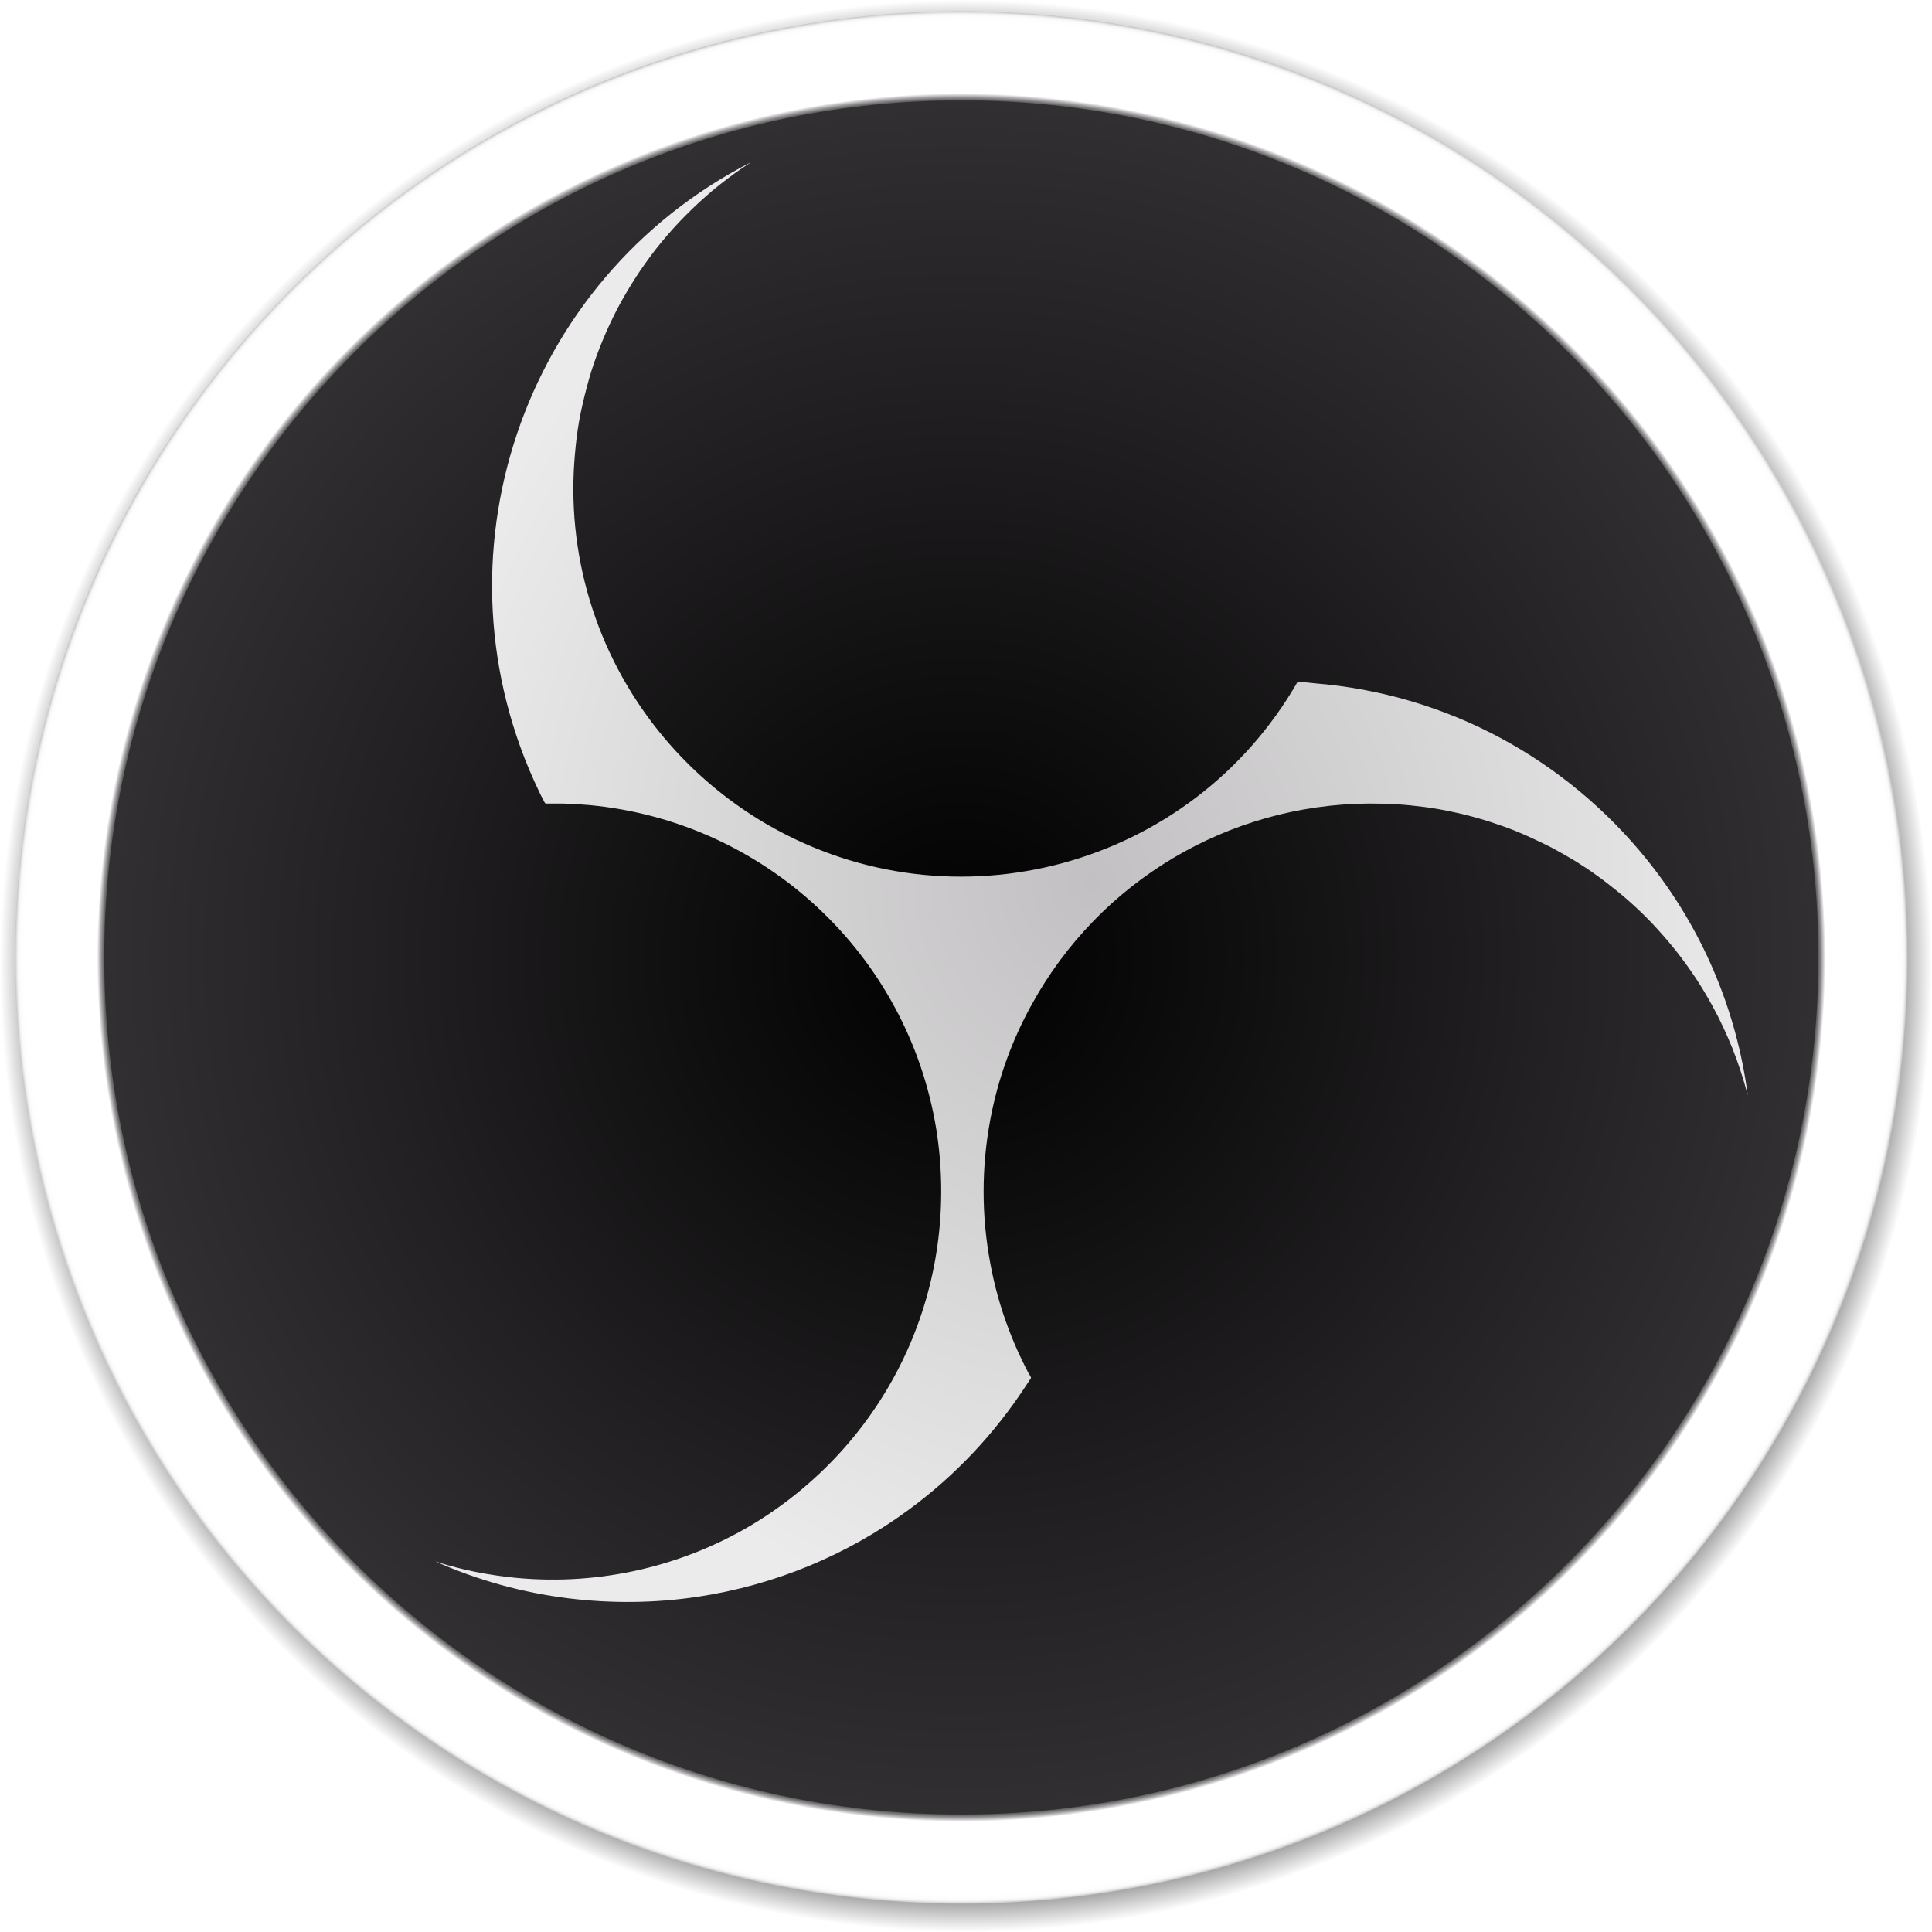
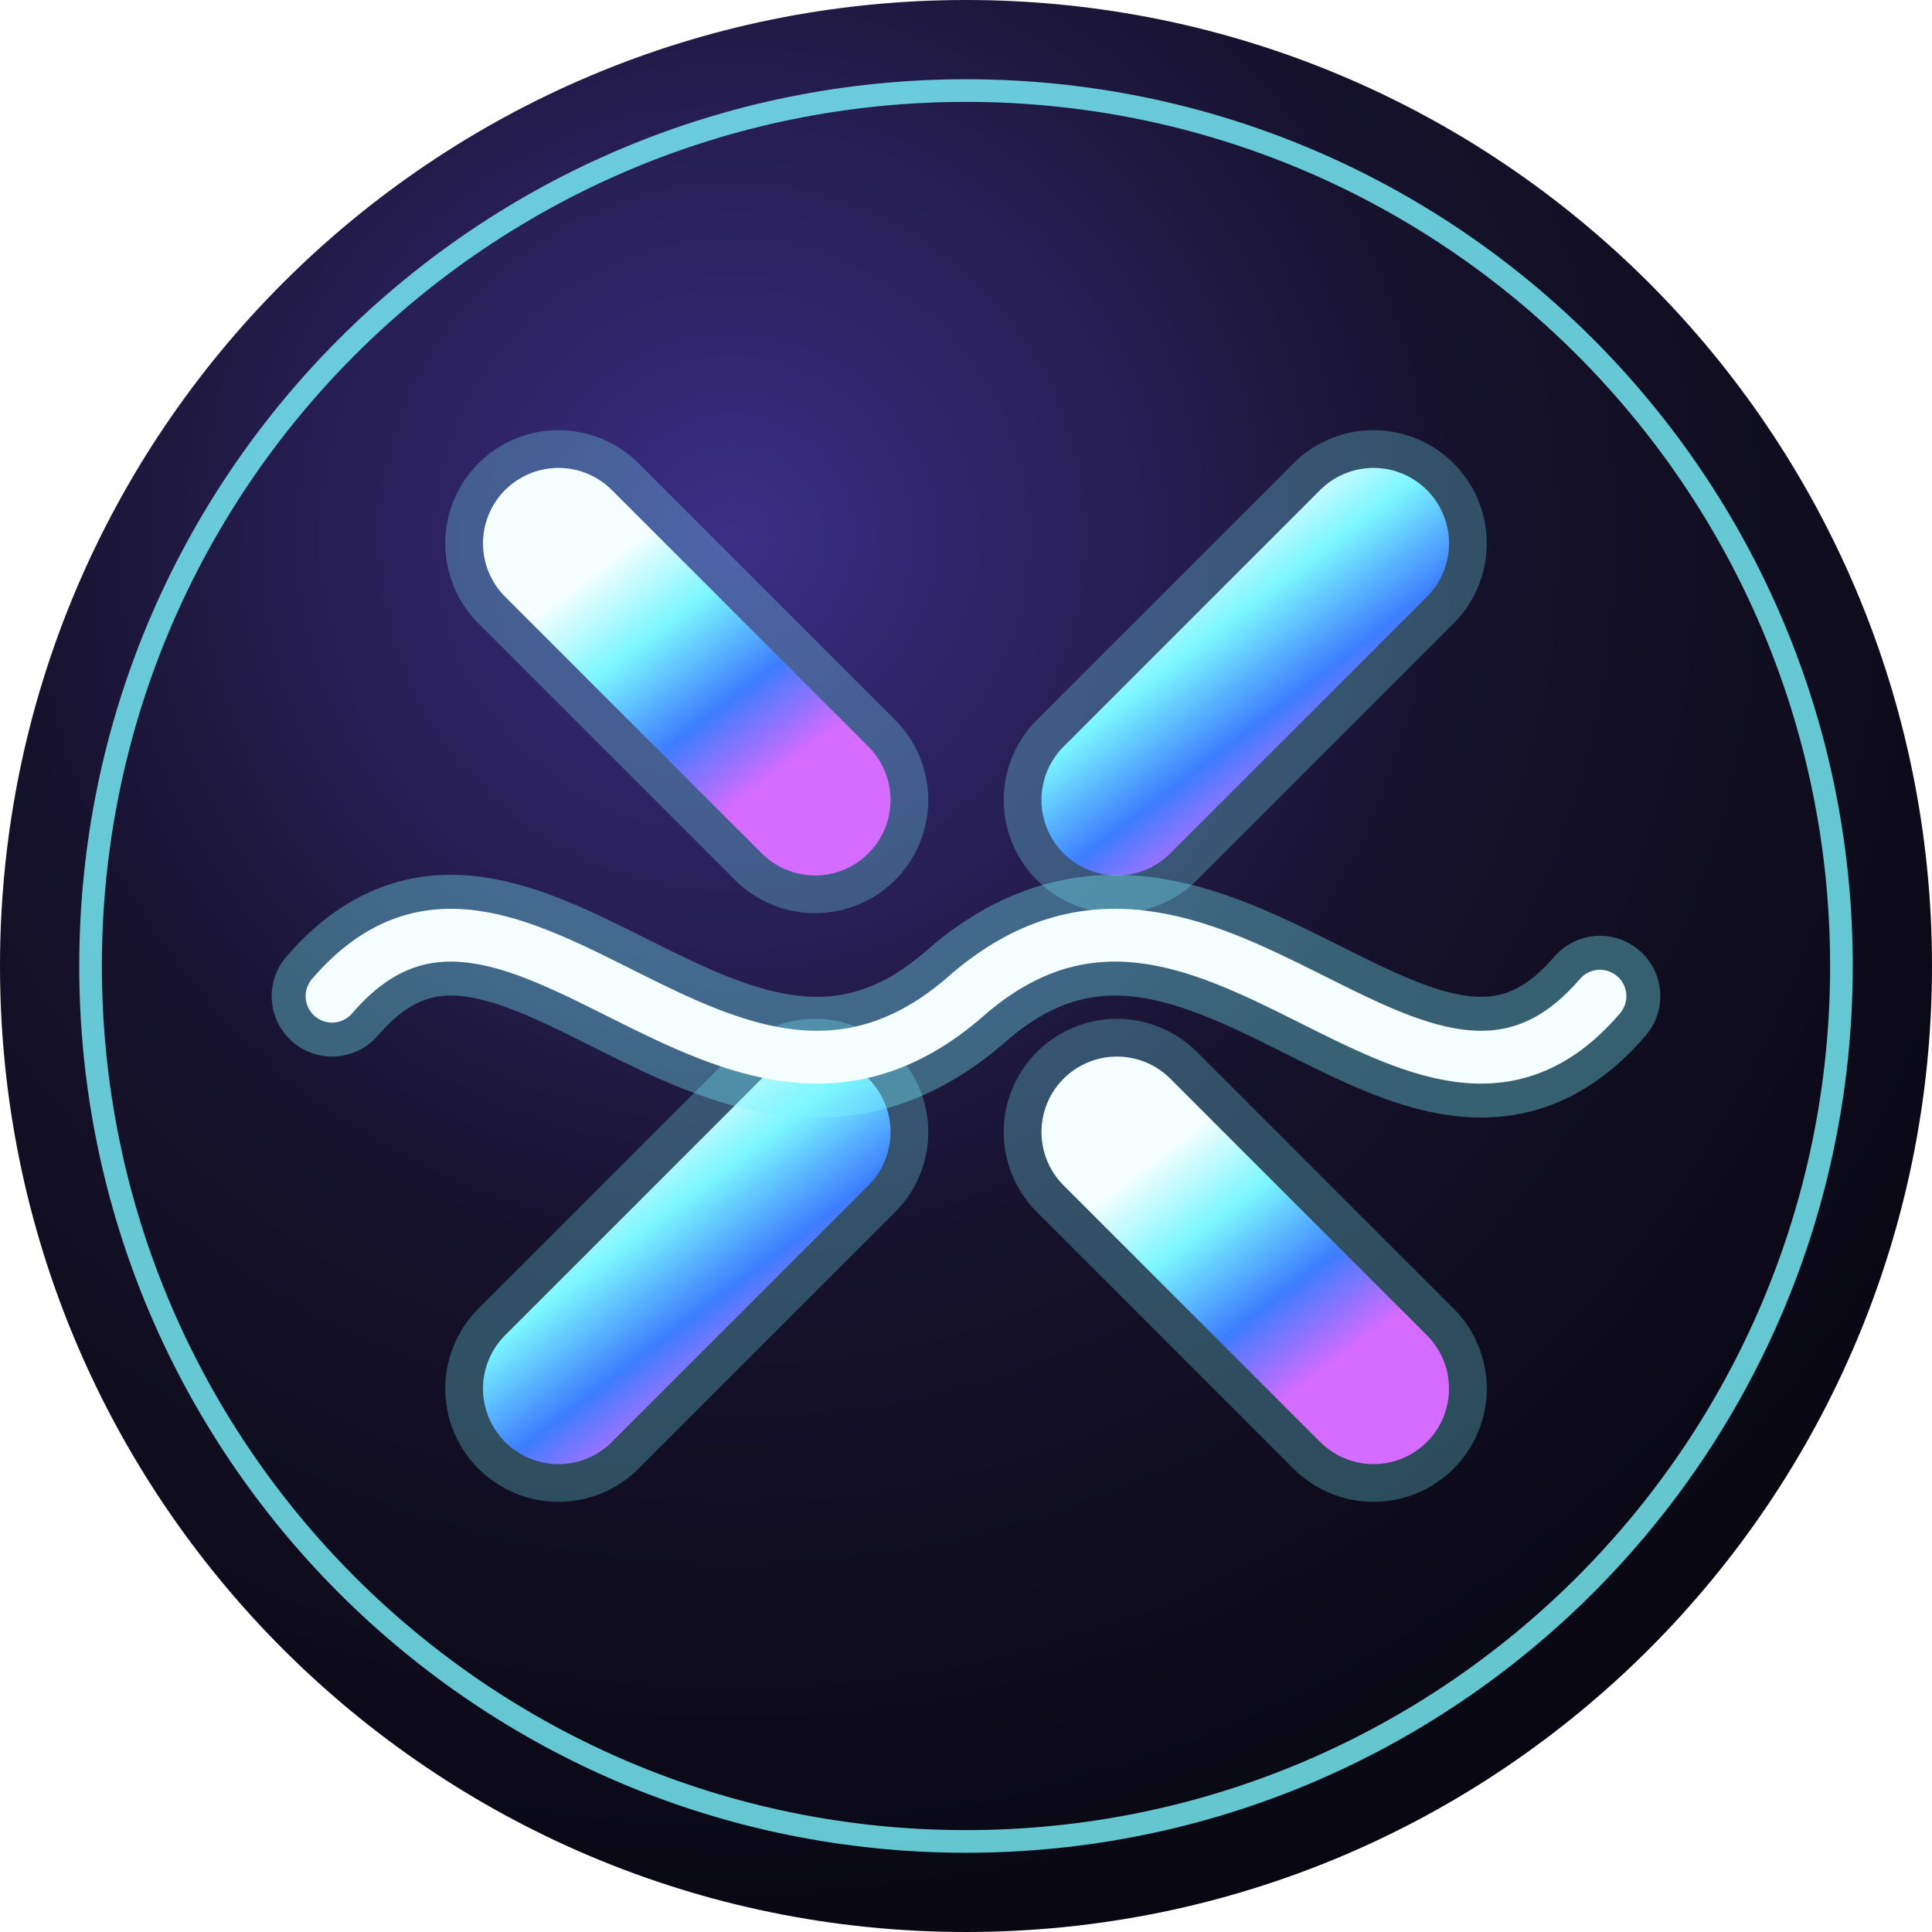
- <svg xmlns="http://www.w3.org/2000/svg" xmlns:xlink="http://www.w3.org/1999/xlink" version="1.0" id="Layer_1" x="0px" y="0px" viewBox="0 0 993 993" style="enable-background:new 0 0 993 993;" xml:space="preserve">
-   <style type="text/css">
- 	.st0{fill:url(#SVGID_1_);}
- 	.st1{fill:url(#SVGID_00000062171159965967627490000013605884846004172698_);}
- 	.st2{fill:url(#SVGID-2_00000085966066984138215510000013018799571900533434_);}
- 	.st3{clip-path:url(#SVGID_00000023257072852279316340000004281102206337855156_);}
- 	.st4{fill:url(#SVGID_00000177446033621631838710000001370584907163434138_);}
- 	.st5{clip-path:url(#SVGID_00000136385553608229244970000014654043435100792964_);}
- 	.st6{fill:url(#SVGID_00000126306410582640054500000000964390405037519506_);}
- 	.st7{fill:url(#SVGID_00000109020757643166282930000006684795936706346369_);}
- </style>
-   <radialGradient id="SVGID_1_" cx="514.5" cy="477.5" r="496.5" gradientTransform="matrix(1 0 0 -1 -18 974)" gradientUnits="userSpaceOnUse">
-     <stop offset="0.913" style="stop-color:#000000" />
-     <stop offset="1" style="stop-color:#000000;stop-opacity:0" />
-   </radialGradient>
-   <path class="st0" d="M496.5,0C770.7,0,993,222.3,993,496.5S770.7,993,496.5,993S0,770.7,0,496.5S222.3,0,496.5,0" />
-   <radialGradient id="SVGID_00000163033830155146975860000008434547654242457221_" cx="512.059" cy="481.879" r="486.273" gradientTransform="matrix(1 0 0 -1 -18 974)" gradientUnits="userSpaceOnUse">
-     <stop offset="0.99" style="stop-color:#FFFFFF" />
-     <stop offset="0.995" style="stop-color:#FDFDFD" />
-     <stop offset="0.997" style="stop-color:#F6F6F6" />
-     <stop offset="0.998" style="stop-color:#EBEBEB" />
-     <stop offset="0.999" style="stop-color:#DADADA" />
-     <stop offset="1" style="stop-color:#C7C7C7" />
-   </radialGradient>
-   <path style="fill:url(#SVGID_00000163033830155146975860000008434547654242457221_);" d="M494.1,5.8  c268.6,0,486.3,217.7,486.3,486.3S762.6,978.4,494.1,978.4S7.8,760.7,7.8,492.1S225.5,5.8,494.1,5.8" />
-   <radialGradient id="SVGID-2_00000052072577768947982130000002178866272689676469_" cx="512.062" cy="481.879" r="444.122" gradientTransform="matrix(1 0 0 -1 -18 974)" gradientUnits="userSpaceOnUse">
-     <stop offset="0.99" style="stop-color:#000000;stop-opacity:0.5" />
-     <stop offset="1" style="stop-color:#000000;stop-opacity:0" />
-   </radialGradient>
-   <path id="SVGID-2" style="fill:url(#SVGID-2_00000052072577768947982130000002178866272689676469_);" d="M49.9,492.1  c0,245.3,198.8,444.1,444.1,444.1s444.1-198.8,444.1-444.1C938.2,246.8,739.3,48,494.1,48S49.9,246.8,49.9,492.1" />
-   <g>
-     <defs>
-       <path id="SVGID_00000020370725417039028330000004494903873571563917_" d="M49.9,492.1c0,245.3,198.8,444.1,444.1,444.1    s444.1-198.8,444.1-444.1C938.2,246.8,739.3,48,494.1,48S49.9,246.8,49.9,492.1" />
-     </defs>
-     <clipPath id="SVGID_00000089541126356498003530000018124973888634789552_">
-       <use xlink:href="#SVGID_00000020370725417039028330000004494903873571563917_" style="overflow:visible;" />
-     </clipPath>
-     <g style="clip-path:url(#SVGID_00000089541126356498003530000018124973888634789552_);">
-       <radialGradient id="SVGID_00000150812931774303044310000016741052045410067889_" cx="494.061" cy="501.879" r="444.122" gradientTransform="matrix(1 0 0 -1 0 994)" gradientUnits="userSpaceOnUse">
-         <stop offset="0.99" style="stop-color:#000000;stop-opacity:0.5" />
-         <stop offset="1" style="stop-color:#000000;stop-opacity:0" />
-       </radialGradient>
-       <rect x="49.9" y="48" style="fill:url(#SVGID_00000150812931774303044310000016741052045410067889_);" width="888.2" height="888.2" />
-     </g>
+ <svg xmlns="http://www.w3.org/2000/svg" viewBox="0 0 256 256" role="img" aria-label="XStream">
+   <defs>
+     <radialGradient id="xstream-bg" cx="38%" cy="28%" r="78%">
+       <stop offset="0%" stop-color="#3C2E86" />
+       <stop offset="48%" stop-color="#16122C" />
+       <stop offset="100%" stop-color="#07060F" />
+     </radialGradient>
+     <linearGradient id="xstream-x" x1="18%" y1="8%" x2="82%" y2="92%">
+       <stop offset="0%" stop-color="#F4FEFF" />
+       <stop offset="32%" stop-color="#7AF6FF" />
+       <stop offset="68%" stop-color="#3D7DFF" />
+       <stop offset="100%" stop-color="#D56BFF" />
+     </linearGradient>
+   </defs>
+   <circle cx="128" cy="128" r="128" fill="url(#xstream-bg)" />
+   <circle cx="128" cy="128" r="116" fill="none" stroke="#7AF6FF" stroke-width="3" opacity="0.8" />
+   <g stroke="#7AF6FF" stroke-width="30" stroke-linecap="round" opacity="0.28">
+     <line x1="74" y1="72" x2="108" y2="106" />
+     <line x1="148" y1="150" x2="182" y2="184" />
+     <line x1="182" y1="72" x2="148" y2="106" />
+     <line x1="108" y1="150" x2="74" y2="184" />
  </g>
-   <g>
-     <defs>
-       <path id="SVGID_00000018236686936268748280000002431340190722277274_" d="M53.6,492.1c0,243.3,197.2,440.5,440.5,440.5    s440.5-197.2,440.5-440.5c0-243.3-197.2-440.5-440.5-440.5S53.6,248.9,53.6,492.1" />
-     </defs>
-     <clipPath id="SVGID_00000071558824708772608600000007232665395714776193_">
-       <use xlink:href="#SVGID_00000018236686936268748280000002431340190722277274_" style="overflow:visible;" />
-     </clipPath>
-     <g style="clip-path:url(#SVGID_00000071558824708772608600000007232665395714776193_);">
-       <radialGradient id="SVGID_00000075157454629254526220000014209612016984828065_" cx="433.721" cy="-472.889" r="4.653" gradientTransform="matrix(94.6543 0 0 94.6543 -40559.457 45253.09)" gradientUnits="userSpaceOnUse">
-         <stop offset="0" style="stop-color:#000000" />
-         <stop offset="1" style="stop-color:#322F32" />
-       </radialGradient>
-       <rect x="53.6" y="51.7" style="fill:url(#SVGID_00000075157454629254526220000014209612016984828065_);" width="880.9" height="880.9" />
-     </g>
+   <g stroke="url(#xstream-x)" stroke-width="20" stroke-linecap="round">
+     <line x1="74" y1="72" x2="108" y2="106" />
+     <line x1="148" y1="150" x2="182" y2="184" />
+     <line x1="182" y1="72" x2="148" y2="106" />
+     <line x1="108" y1="150" x2="74" y2="184" />
  </g>
-   <radialGradient id="SVGID_00000092427181212153090570000016417065628950216588_" cx="578.89" cy="482.37" r="353.943" gradientTransform="matrix(1 0 0 -1.0971 -18 982.5089)" gradientUnits="userSpaceOnUse">
-     <stop offset="0" style="stop-color:#C2C0C2" />
-     <stop offset="1" style="stop-color:#EBEBEB" />
-   </radialGradient>
-   <path style="fill:url(#SVGID_00000092427181212153090570000016417065628950216588_);" d="M666.9,350.5  c-54.8,95.4-176.6,128.4-272,73.6c-1.8-1-3.5-2.1-5.2-3.1c-16.7-10.3-31.9-23.1-44.9-37.8c-34.4-38.8-52.3-89.4-49.9-141.1  c0.3-5.8,0.8-11.6,1.5-17.3c0.7-5.7,1.7-11.3,3-16.9c1.3-5.7,2.8-11.4,4.5-17c1.7-5.4,3.7-10.8,5.9-16.1c2.3-5.5,4.8-10.9,7.5-16.1  c2.9-5.5,6.1-10.9,9.5-16.2c3.1-4.8,6.5-9.5,10-14.1c3.9-5,8-9.7,12.3-14.3c4.4-4.6,8.9-9,13.7-13.2c4.8-4.3,9.9-8.2,15.1-12  c2.7-1.9,5.4-3.8,8.2-5.6C268,143.7,219.6,287.3,277.1,406.9c0.5,1.1,1.1,2.3,1.7,3.4c0.3,0.5,0.5,1,0.8,1.5  c0.1,0.3,0.3,0.6,0.5,0.9c0.3,0.4,0.4,0.3,0.9,0.3c2.6,0,5.2,0,7.7,0c4.8,0.1,9.5,0.4,14.3,0.8c90.3,8.5,163.5,76.9,178.2,166.4  c3.2,19.9,3.4,40.2,0.6,60.2c-5.3,37.7-21.3,73-46.2,101.9c-14.2,16.5-31,30.6-49.8,41.8c-37.4,22.1-81,31.4-124.2,26.5  c-7.8-0.9-15.6-2.2-23.2-4c-5-1.2-9.9-2.5-14.7-4.1c21.8,9.7,44.9,16.1,68.5,19c22.1,2.7,44.4,2.5,66.4-0.8  c39.3-5.9,76.7-21.3,108.7-44.9c23.5-17.3,43.7-38.7,59.7-63.1c0.7-1.1,1.4-2.1,2.1-3.2c0.3-0.4,0.9-1.1,0.8-1.5  c-0.3-0.7-0.6-1.3-1.1-1.9c-1.3-2.5-2.6-5-3.8-7.6c-2.5-5.1-4.7-10.4-6.7-15.7c-4.1-10.8-7.2-22-9.3-33.4c-4.6-24.5-4.6-49.5,0-74  c3.9-20.8,11.1-40.8,21.4-59.3c34.8-63.2,101-102.6,173.1-103.1c4.9,0,9.8,0.1,14.7,0.4c4.7,0.3,9.4,0.8,14.1,1.4  c4.6,0.6,9.2,1.4,13.8,2.4c4.5,0.9,8.9,2,13.4,3.3c4.3,1.2,8.6,2.6,12.8,4.1c4.3,1.5,8.5,3.2,12.7,5.1c4.3,1.9,8.4,3.9,12.6,6  c4.1,2.2,8.1,4.5,12.1,6.9c3.7,2.3,7.4,4.7,10.9,7.3c3.7,2.6,7.2,5.4,10.7,8.2c3.6,2.9,7.1,6,10.5,9.2c3.6,3.4,7.1,6.9,10.4,10.6  c3.3,3.6,6.5,7.4,9.6,11.3c3.4,4.3,6.6,8.8,9.7,13.4c3.1,4.7,6,9.6,8.7,14.5c3.8,6.9,7.1,14.1,10.1,21.4c3.2,8,5.8,16.1,8,24.4  c-5.8-44.3-23.7-86.1-51.7-120.9c-20.6-25.6-46.1-46.9-75-62.5c-29.7-16-62.3-25.6-95.9-28.3C672.6,350.8,669.8,350.6,666.9,350.5z" />
+   <path d="M44 132C68 104 96 160 128 132C160 104 188 160 212 132" fill="none" stroke="#7AF6FF" stroke-width="16" stroke-linecap="round" opacity="0.35" />
+   <path d="M44 132C68 104 96 160 128 132C160 104 188 160 212 132" fill="none" stroke="#F4FEFF" stroke-width="7" stroke-linecap="round" />
</svg>
